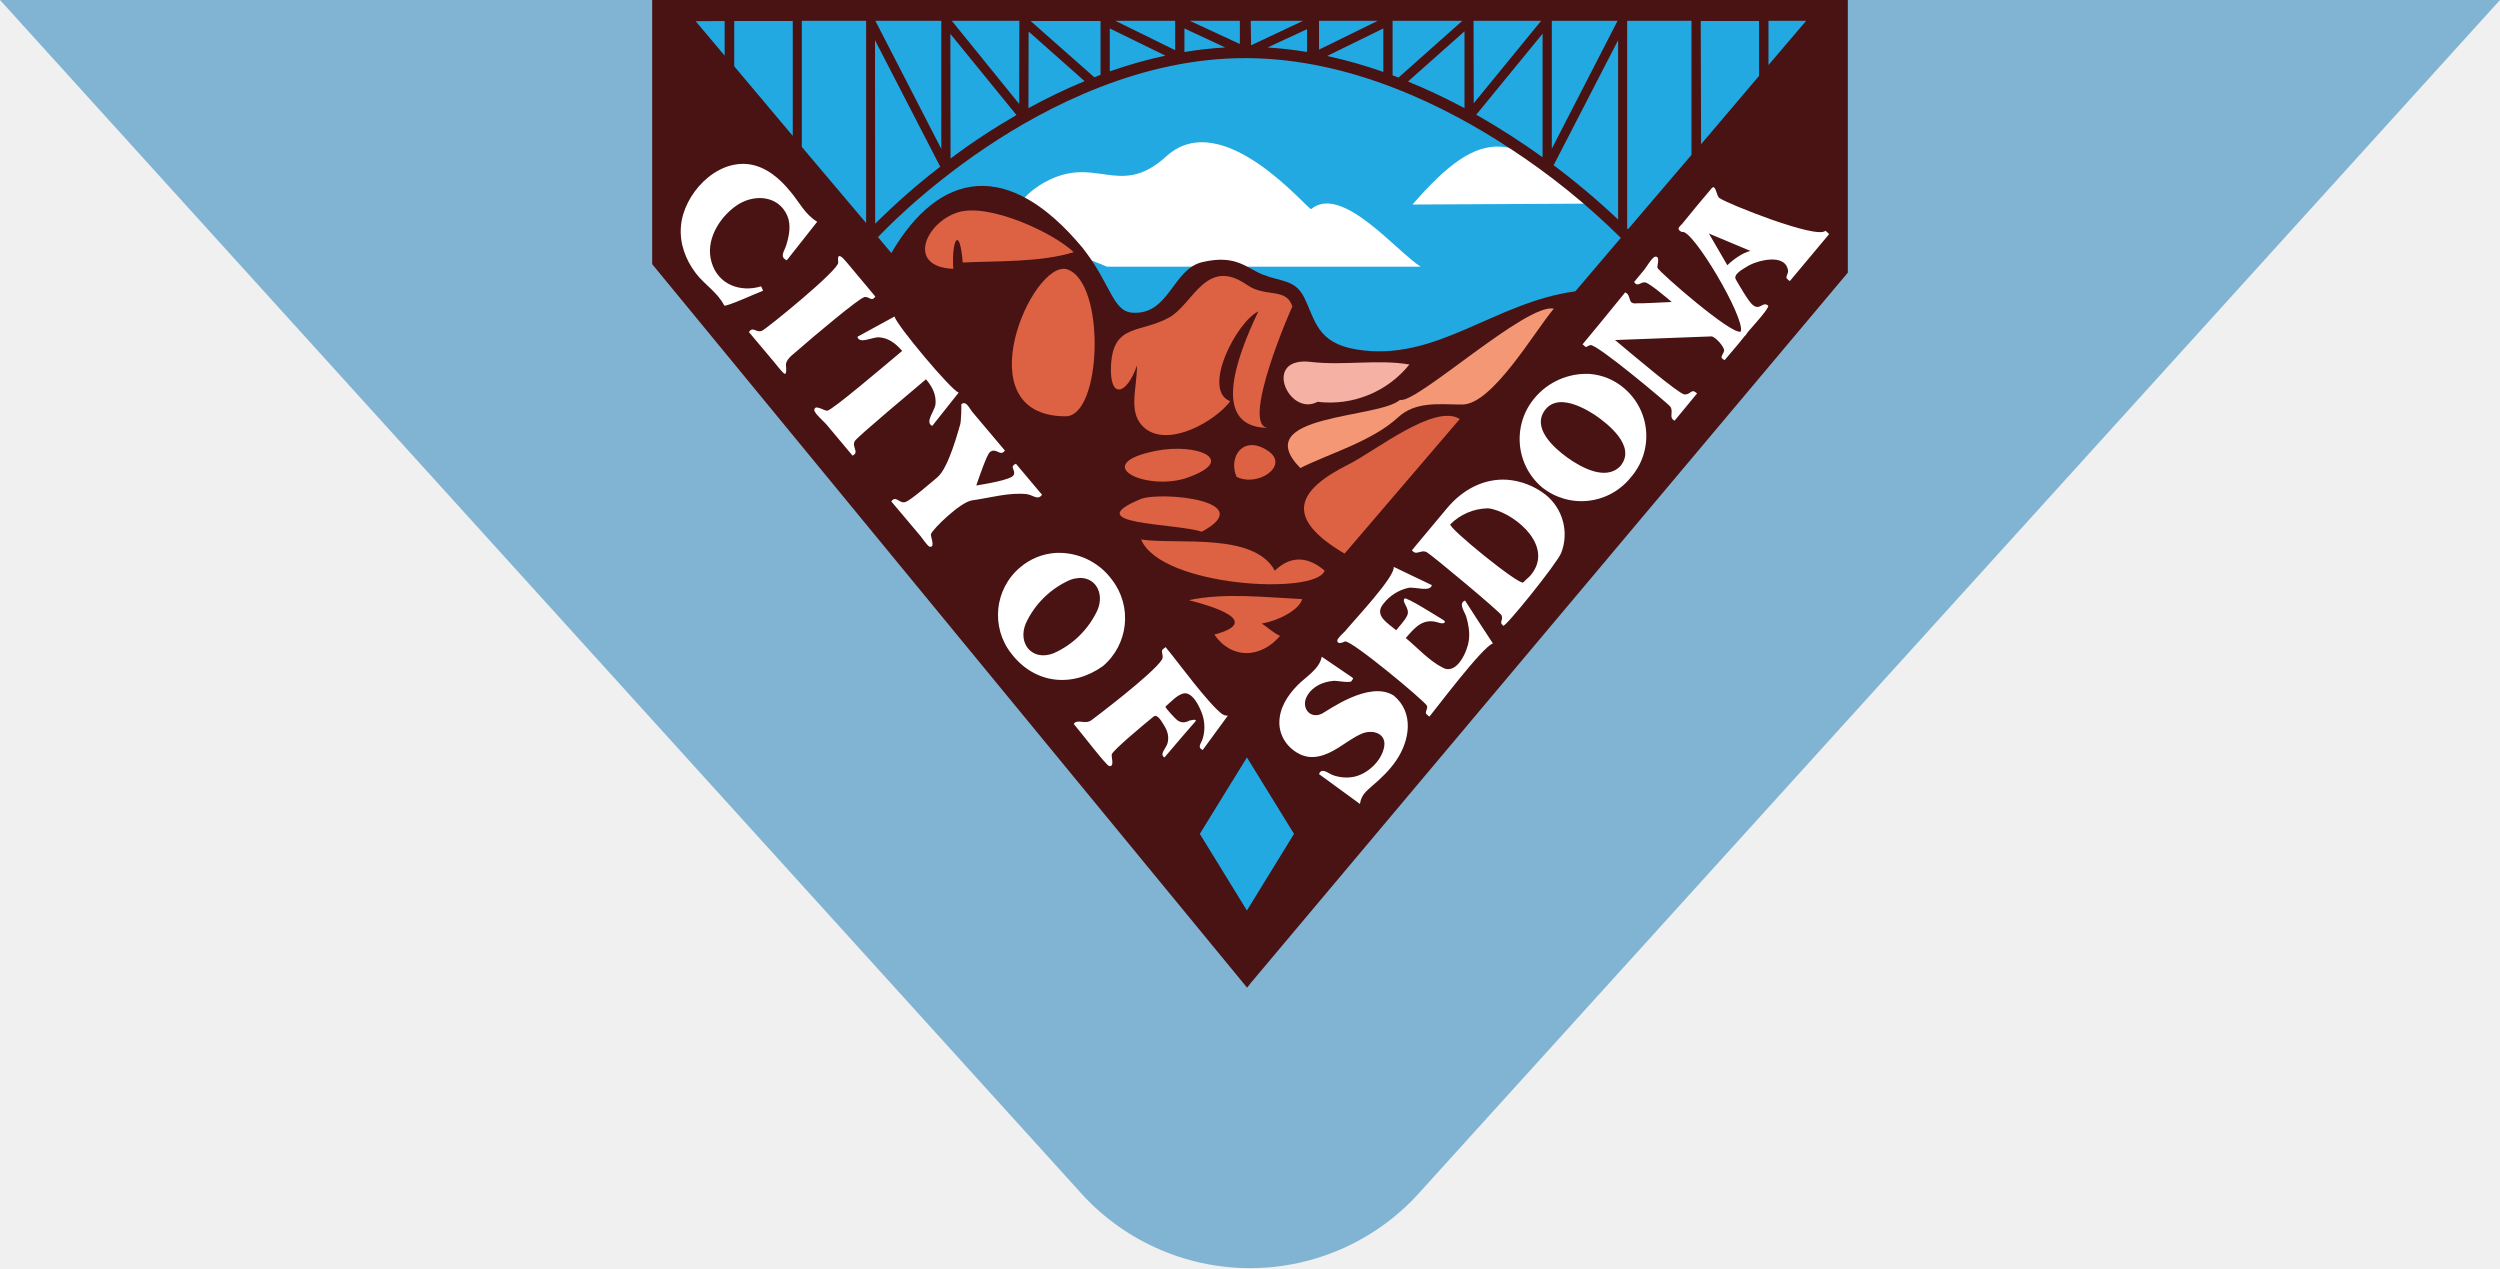
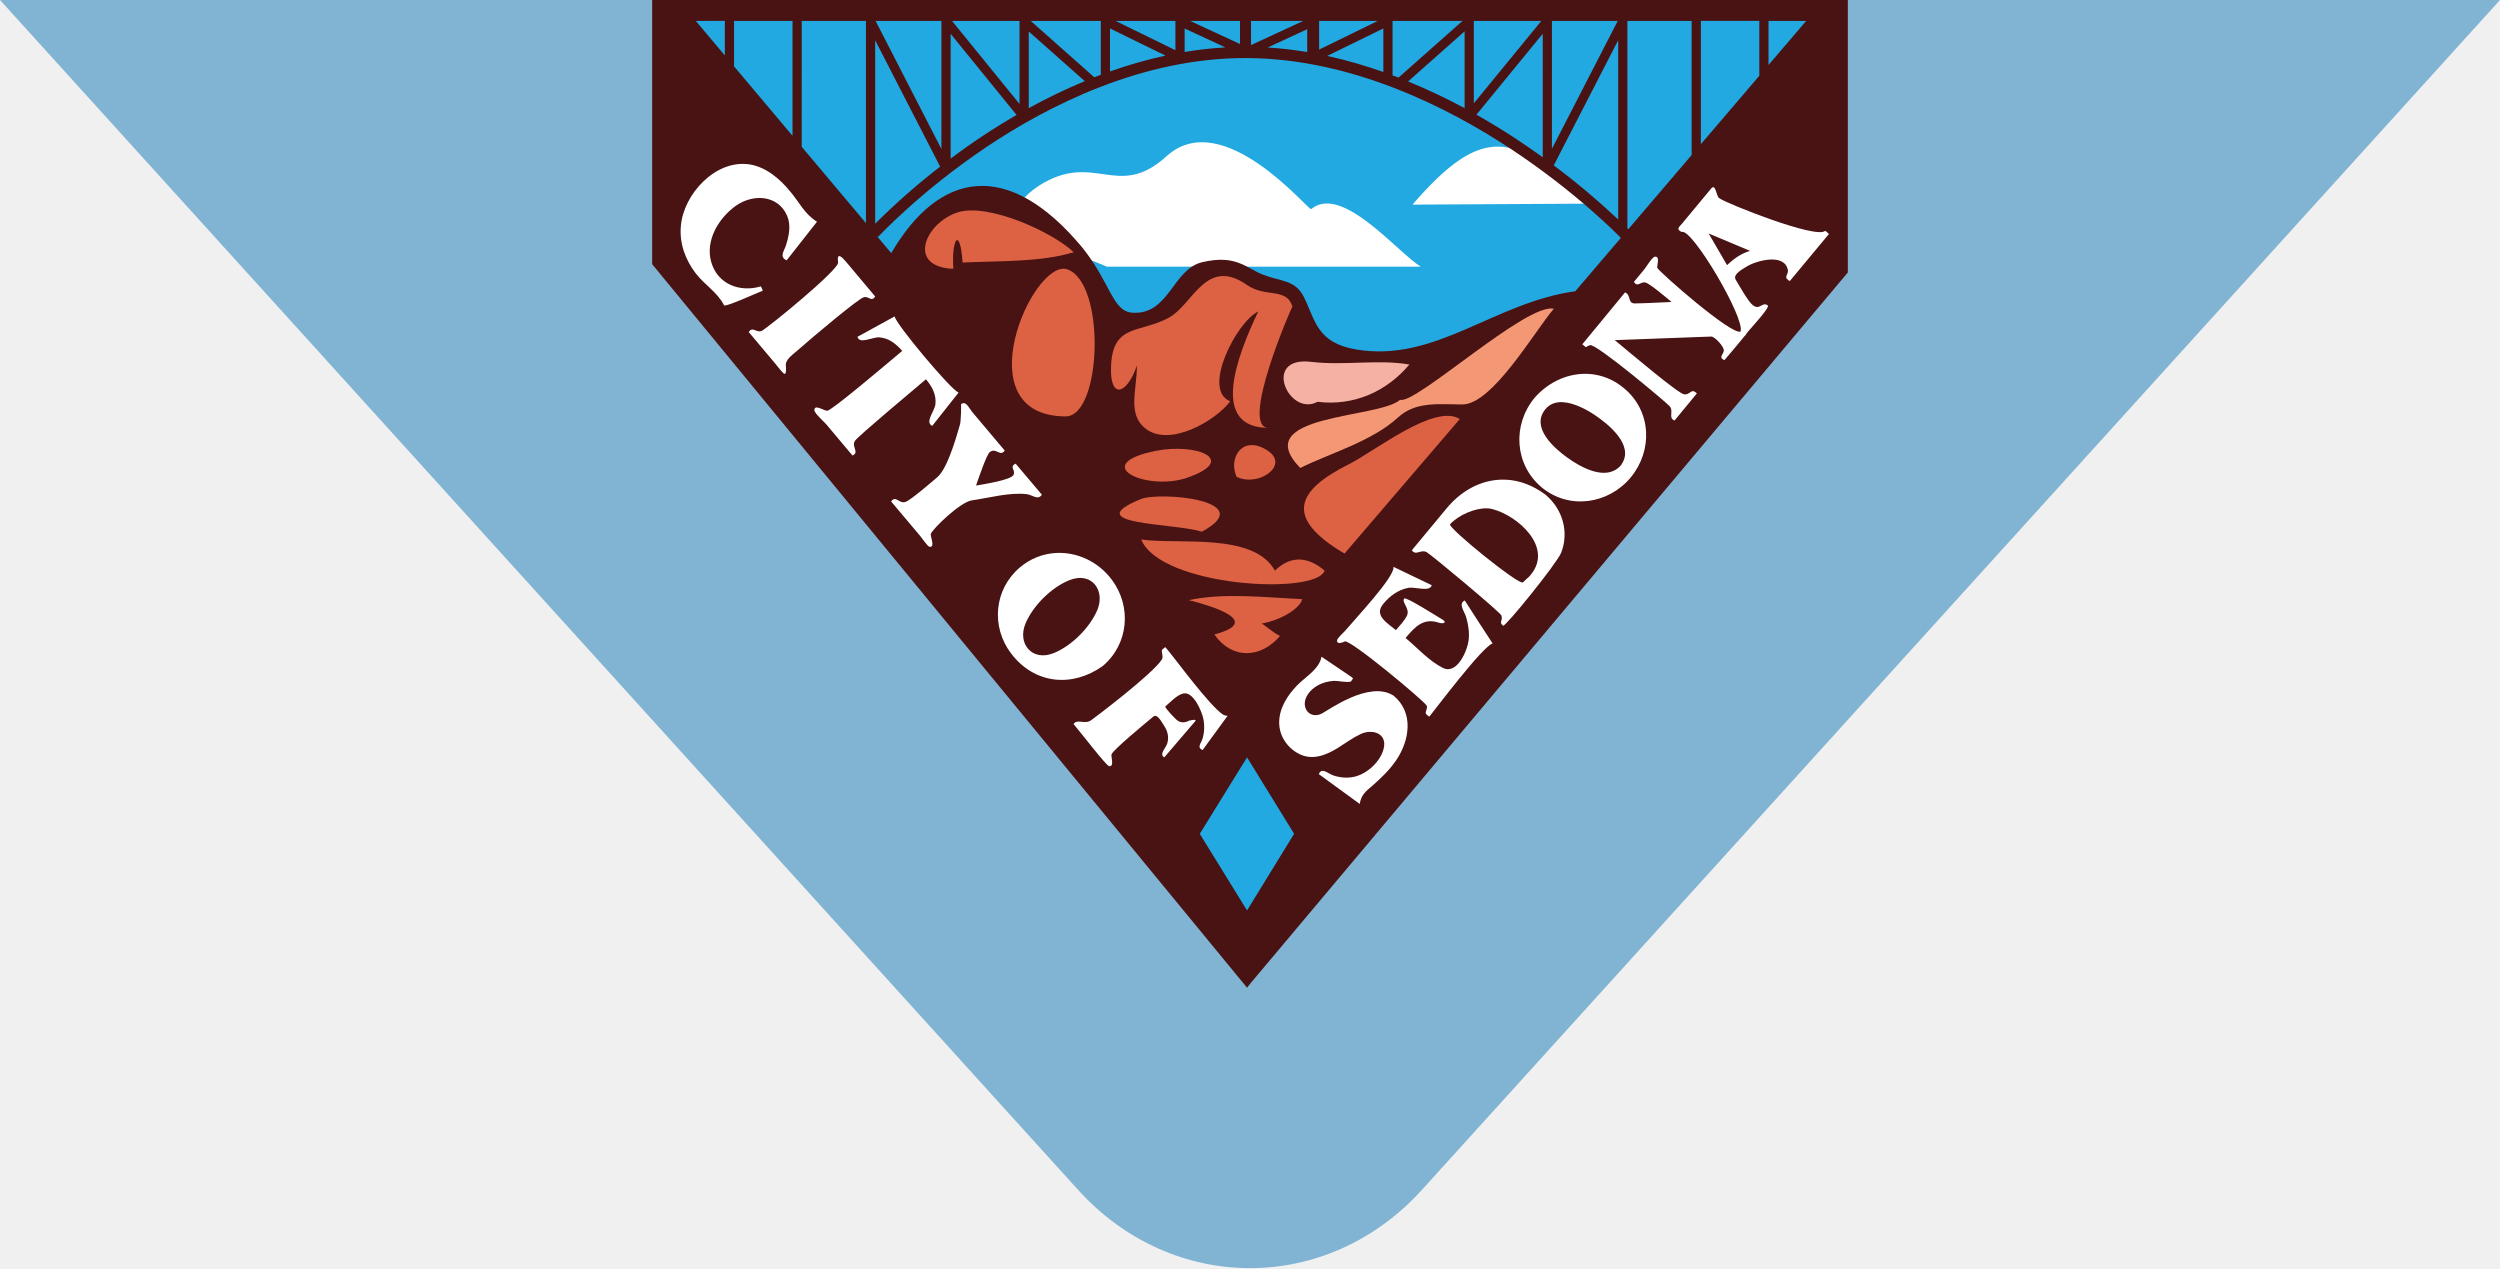
<svg xmlns="http://www.w3.org/2000/svg" viewBox="0 0 138 70">
-   <path d="M138 0H0l59.51 65.68a12.58 12.58 0 0018.98 0z" fill="#81b3d3" />
-   <path d="M36.69.46l32.15 37.88L100.86.69z" fill="#23a9e1" />
-   <path d="M61.1 14.72h17.32c-1.29-.8-4.36-4.58-6.04-3.18-.14.12-4.87-5.74-7.99-2.92-2.7 2.47-3.97-.32-7.04 1.63-3.5 2.32 2.02 3.69 3.75 4.47m26.73-3.48l-9.86.05c3.9-4.5 5.65-4.01 9.86-.05" fill="#fff" />
-   <path d="M97.62 3.59V1.15h2.08zm-49.24 9.4l.09.1c.02-.03 2.32-2.52 5.98-4.97 3.37-2.26 8.6-4.95 14.38-4.91 5.78.02 11.08 2.72 14.5 4.97a39.02 39.02 0 016.14 4.95l-2.51 2.95c-4.5.61-7.7 3.94-12.08 3.21-2.2-.36-2.27-1.63-2.9-2.89-.49-.97-1.26-.84-2.27-1.24-.93-.37-1.47-1.13-3.35-.69-1.64.39-1.82 2.94-3.86 2.79-1.1-.08-1.18-1.62-2.76-3.6-4.09-4.91-7.89-4.23-10.54.31L68.83 37.3zM40 1.16v1.91l-1.6-1.9zm53.88 0h3.22v3.03L93.9 7.96zm-4.06 11.46V1.15h3.55v7.4l-3.5 4.1a.97.97 0 00-.05-.04m-.5-10.39v9.9a41.05 41.05 0 00-3.56-3zm-4.17-.36v6.82a41.53 41.53 0 00-3.66-2.35zm-4.31-.13v4.24a32.83 32.83 0 00-3.12-1.47zm.5-.58h3.73L81.35 5.7zm4.32 0h3.63l-3.63 7.06zm-8.8 0h3.86L77.2 4.28l-.33-.12v-3zm-.5.42v2.4a25.93 25.93 0 00-3.1-.88zm-4.21.04v1.26a21.46 21.46 0 00-2.18-.25zm-6.77-.04l2.25 1.05c-.76.04-1.51.13-2.25.25zm-4.12 0l3.07 1.5a25.2 25.2 0 00-3.07.87zm3.61 1.2l-3.3-1.62h3.3zm3.57-.34l-2.76-1.28h2.76zm.6-1.28h2.89L69.06 2.5zm3.77 0h3.24l-3.24 1.59zM60.4 4.26l-3.51-3.1h3.86v2.97l-.35.14m-3.62-2.53l3.09 2.74a31.5 31.5 0 00-3.1 1.49zm-4.32.13l3.65 4.48a35.89 35.89 0 00-3.64 2.4zm-4.16.35L51.9 9.2a37.77 37.77 0 00-3.59 3.15zm3.66 6l-3.64-7.07h3.64zm4.3-2.48l-3.72-4.59h3.73zM43.76 7.5l-3.23-3.84v-2.5h3.23zm.5-6.35h3.55v11.16l-3.55-4.2zM69.06 0H36v14.58l32.84 39.94.22-.28L102 15.05V0z" fill="#491213" />
-   <path d="M66.23 46.03l2.6-4.22 2.6 4.22-2.6 4.23z" fill="#23a9e1" />
-   <path d="M74.22 30.56c-3.43-2.02-2.57-3.53.23-4.93 1.46-.73 4.75-3.38 6.13-2.5l-6.36 7.43m-2.34 2.51c-2.04-.1-4.33-.36-6.26.06 1.2.3 4.15 1.16 1.41 1.9.98 1.4 2.58 1.3 3.63.07-.43-.2-.66-.46-1.01-.68 1.08-.2 2.1-.82 2.23-1.35m1.24-1.57c-.93-.8-1.88-.84-2.75 0-1.16-2.14-5.4-1.42-7.38-1.72 1.07 2.61 9.65 3.1 10.13 1.72m-6.78-2.15c-1.56-.49-6.84-.37-3.38-1.8 1.06-.44 6.59.07 3.38 1.8m1.92-3.03c-.48-1.08.36-2.36 1.74-1.43 1.2.81-.56 2.02-1.74 1.43m-2.84.09c-2.26.68-5.27-.79-1.63-1.52 2.26-.46 4.67.5 1.63 1.52.1-.03-.08.03 0 0m-2.66-6.24c-.55 1.63-1.54 1.93-1.43-.04.13-2.27 1.61-1.73 3.2-2.6 1.33-.73 2.04-3.39 4.31-1.8 1.02.71 2.18.12 2.5 1.2-.01-.06-2.95 6.69-1.31 6.69-3.22 0-1.8-3.85-.57-6.43-1.2.57-3.15 4.34-1.55 4.96-.83 1.1-3.37 2.56-4.7 1.5-1-.82-.44-2.16-.45-3.48m-3.97 2.81c-5.6-.04-1.81-8.64.1-8.12 2.18.7 1.94 8.2-.1 8.12m-6.17-8.14c-2.62-.11-1.52-2.57.26-3.12 1.7-.53 5.25 1.11 6.39 2.2-1.8.56-4.15.48-6.13.57-.15-2.03-.62-1.32-.52.35" fill="#dc6243" />
-   <path d="M71.77 25.83c-2.9-2.98 4.35-2.71 5.51-3.76.85.28 7-5.38 8.49-5.03-1.07 1.26-3.39 5.29-5.05 5.29-1.27 0-2.56-.2-3.55.71-1.44 1.33-3.84 2.01-5.4 2.8" fill="#f49774" />
-   <path d="M72.73 22.18c-1.6.86-3.1-2.54-.35-2.2 1.82.21 3.67-.16 5.42.14a5.63 5.63 0 01-5.07 2.06" fill="#f4b1a4" />
-   <path d="M51.11 20.93c.34.4.58.84.53 1.38-.04.37-.61 1-.18 1.2l1.46-1.84c-.4-.1-3.49-3.8-3.54-4.2l-2.05 1.12c.1.43.84 0 1.2.03.54.04.93.36 1.27.75-1.12.94-3.85 3.26-4.13 3.3-.15.03-.71-.39-.72-.03 0 .17.56.66.66.78l1.45 1.73c.4-.19-.07-.48.13-.81.15-.24 3.18-2.77 3.92-3.4M47.7 16.4c.29-.06.4.29.62-.03l-1.59-1.9c-.24-.28-.54-.6-.46.02.06.4-3.97 3.67-4.21 3.77-.31.13-.5-.27-.72.07l1.42 1.69c.16.19.31.4.49.57.22.22.13-.43.14-.38-.06-.33.34-.61.56-.8 1-.88 3.5-2.97 3.75-3m-5.7-.6c-1.14.34-2.36-.1-2.72-1.33-.36-1.19.4-2.44 1.34-3.11.93-.67 2.33-.63 2.84.54.22.52.1 1.1-.06 1.63-.1.32-.39.64.03.83l1.68-2.13c-.69-.41-.99-1.1-1.5-1.69-.57-.7-1.33-1.35-2.25-1.48-1.87-.26-3.62 1.66-3.77 3.4-.09.95.25 1.86.81 2.6.49.65 1.21 1.06 1.58 1.8.17.05 1.76-.68 2.14-.82-.04-.08-.06-.18-.11-.24-.5.15 0 0 0 0m25.5 23.64c-.74-.5-2.6-3.05-2.96-3.47l-.21-.26-.16.13c-.12.1.08.37-.04.56-.51.8-3.74 3.23-3.9 3.35-.36.25-.76-.1-.97.2.47.56 1.8 2.3 1.96 2.33.31.05.1-.53.14-.65.08-.24 1.7-1.59 2.3-2.08.22-.18.45.27.58.47.2.31.3.65.19 1.02-.07.24-.46.6-.16.76.4-.47 1.53-1.8 1.7-1.98.16-.2-.37-.03-.31-.06-.24.13-.47.15-.69-.02-.06-.04-.7-.7-.64-.75.28-.24.62-.63.98-.72.56-.14 1.03.99 1.11 1.38.08.38.07.77-.05 1.14-.08.25-.31.45.01.6l1.39-1.9a.46.46 0 01-.26-.05c-.08-.06.09.04 0 0m-9.23-8.93a3.35 3.35 0 00-1.98.8 3.44 3.44 0 00-.49 4.75c1.3 1.7 3.38 1.9 5.06.7a3.47 3.47 0 00.5-4.77 3.63 3.63 0 00-3.09-1.48zm1.2 1.39c.94-.1 1.5.8 1.09 1.77a4.83 4.83 0 01-2.42 2.38c-1.18.46-2.01-.54-1.53-1.66a4.84 4.84 0 012.42-2.38c.15-.06.3-.1.43-.1zm-2.8-4.63c.32.04.6.36.83.03l-1.44-1.71c-.4.17.02.35-.13.63-.16.27-1.66.5-2.06.57.14-.41.58-1.7.75-1.84.35-.29.57.28.83-.09l-1.78-2.11c-.2-.24-.36-.67-.63-.44.02-.02 0 .95-.06 1.12-.06.16-.61 2.36-1.25 2.9-.32.27-1.46 1.26-1.76 1.37-.35.12-.53-.4-.79-.03l1.62 1.92c.08.1.39.56.5.58.33.06.03-.58.07-.7.1-.28 1.62-1.77 2.27-1.86.95-.13 2.08-.46 3.04-.34.22.03-.23-.03 0 0m24.24 6.77c.12.42.2.86.14 1.3-.07.57-.64 1.9-1.41 1.52-.76-.37-1.43-1.12-2.07-1.65.52-.61.97-1.14 1.85-.84.24.08.44-.03.2-.17-.27-.16-2.03-1.28-2.12-1.17-.18.2.34.56.14.95-.15.3-.4.54-.6.8-.47-.4-1.25-.82-.7-1.47a2.4 2.4 0 011.37-.87c.37-.07 1.2.25 1.3-.15l-2.11-1.01c.11.52-2.18 2.94-2.68 3.55-.08.08-.43.4-.43.51-.01.28.4.07.42.06.32-.12 4.43 3.31 4.53 3.55.06.18-.15.37-.02.47 0 0 .15.14.16.12.26-.3 2.94-3.88 3.5-4.03a239.66 239.66 0 01-1.54-2.37c-.39.16-.02.61.07.9m-4 4.35c-1.35-.87-3.64.83-3.98 1-.67.31-1.16-.36-.81-.98.3-.54.9-.8 1.5-.84.18 0 .87.13.95.02.08-.13.14-.14.02-.22l-1.66-1.13c-.12.69-.9 1.12-1.35 1.59-.54.55-.99 1.25-.99 2.05 0 .73.44 1.39 1.09 1.72.74.39 1.5.08 2.16-.33.4-.25.81-.56 1.25-.76.64-.3 1.5-.04 1.26.82-.18.7-.87 1.34-1.56 1.52-.4.1-.82.07-1.21-.06-.28-.09-.65-.47-.8-.07l2.26 1.65c.07-.5.34-.7.7-1.02.48-.41.94-.85 1.3-1.38.75-1.1 1-2.64-.13-3.58m17.61-28.06a.22.22 0 00-.08.07l-.8.95-.8.98c-.18.2-.36.3-.03.47.54-.27 3.52 4.77 3.25 5.49-.47.24-4.5-3.28-4.6-3.52-.03-.1.18-.66-.13-.61-.15.02-.49.58-.58.7l-.58.7c.22.3.34-.02.62.02.25.05 1.2.86 1.46 1.08-.47.02-1.74.09-1.9.07-.6.08-.28-.43-.67-.6l-1.47 1.8-.86 1.04c-.04.04-.03.02.03.07.21.18.07.1.37 0 .33-.11 4.25 3.2 4.4 3.37.24.3-.1.64.26.8l1.17-1.42c.06-.07.1-.07.01-.13-.27-.23-.3.14-.65.1-.34-.06-2.85-2.19-3.82-3l5.32-.2c.2 0 .74.59.7.8-.06.24-.3.36.03.51.3-.37.64-.74.94-1.12l.15-.19a.48.48 0 00.14-.17l.1-.13c.28-.32 1.17-1.3 1.07-1.4-.3-.26-.45.3-.85-.04-.22-.16-.79-1.16-.93-1.4-.17-.29.4-.58.62-.72.5-.32 2.11-.77 2.26.22.03.17-.17.36-.05.46.03.02.13.16.17.1l2.15-2.57c-.07-.05-.14-.15-.21-.18-.48.48-5.47-1.52-5.83-1.8-.17-.06-.2-.67-.38-.6zm-.22 2.55l2.29.96c-.23.06-.45.17-.65.3a3.71 3.71 0 00-.62.49l-1.02-1.75zm-6.59 7.75a3.72 3.72 0 00-3.02 1.32 3.5 3.5 0 00.4 4.94 3.48 3.48 0 004.9-.55 3.46 3.46 0 00-.38-4.93 3.3 3.3 0 00-1.9-.78zm-1.45 1.56c.62.04 1.31.42 1.74.7.78.53 2.22 1.7 1.48 2.74a.8.8 0 01-.05.07.16.16 0 01-.02.02c-.8.84-2.18.06-2.92-.47-.75-.54-2.02-1.67-1.2-2.67.25-.31.6-.41.97-.39zm-3.12 4.28c-1.22-.07-2.4.5-3.3 1.58l-1.93 2.31c.23.34.5-.07.83.12.28.16 4.05 3.3 4.12 3.48.1.3-.17.36.09.57.11.1 2.94-3.4 3.2-4.02a2.82 2.82 0 00-.86-3.21 3.94 3.94 0 00-2.15-.83zm-1.06 1.58c.1 0 .19.02.27.04 1.42.36 3.38 2.11 2.13 3.63-.16.19-.03.03-.43.42-.2.19-4.18-3.04-4.02-3.21a3 3 0 012.05-.88z" fill="#fff" />
+   <path d="M138 0H0l59.51 65.68c5.22 5.761 13.76 5.761 18.98 0z" fill="#81b3d3" />
+   <path d="M36.687.457l32.148 37.879 32.02-37.65z" fill="#23a9e1" />
+   <path d="M61.1 14.719h17.32c-1.29-.8-4.355-4.582-6.043-3.176-.137.115-4.871-5.744-7.982-2.921-2.713 2.466-3.973-.323-7.048 1.63-3.505 2.318 2.026 3.684 3.753 4.467m26.73-3.478l-9.86.054c3.896-4.5 5.647-4.018 9.86-.054" fill="#fff" />
+   <path d="M97.622 3.588V1.154h2.08zm-49.245 9.41l.09.083c.024-.024 2.327-2.511 5.983-4.964 3.367-2.259 8.592-4.944 14.383-4.912 5.778.028 11.077 2.722 14.506 4.977 3.665 2.41 6.027 4.84 6.132 4.95l-2.515 2.945c-4.488.616-7.702 3.945-12.077 3.217-2.205-.366-2.271-1.632-2.902-2.893-.484-.969-1.256-.846-2.263-1.24-.937-.366-1.479-1.128-3.351-.688-1.642.385-1.822 2.933-3.865 2.787-1.096-.079-1.175-1.621-2.755-3.596-4.09-4.915-7.892-4.235-10.547.308l19.638 23.33zM40.011 1.153V3.06l-1.604-1.906zm53.876 0h3.227v3.03L93.887 7.96zM89.832 12.61V1.154h3.546v7.404l-3.5 4.098a.966.966 0 0 0-.046-.046m-.508-10.389v9.894a41.051 41.051 0 0 0-3.557-2.986zm-4.165-.358v6.819c-.463-.334-.95-.673-1.465-1.012-.664-.438-1.4-.892-2.194-1.34zm-4.312-.133v4.24a32.83 32.83 0 0 0-3.12-1.474zm.508-.576h3.727l-3.727 4.55zm4.312 0H89.3l-3.634 7.06zm-8.797 0h3.86L77.2 4.282c-.109-.042-.221-.081-.331-.122V1.154zm-.509.417v2.403a25.927 25.927 0 0 0-3.1-.887zm-4.203.042v1.26a21.458 21.458 0 0 0-2.179-.252zm-6.766-.039l2.248 1.042c-.762.043-1.512.13-2.248.253zm-4.12-.003l3.065 1.498c-1.06.229-2.083.528-3.066.875zm3.61 1.2l-3.304-1.617h3.305zm3.566-.342l-2.754-1.275h2.754zm.609-1.275h2.881l-2.881 1.334zm3.759 0h3.24l-3.24 1.584zM60.405 4.265l-3.51-3.11h3.869V4.13l-.359.135m-3.618-2.527l3.093 2.741a31.493 31.493 0 0 0-3.093 1.489zm-4.312.128l3.64 4.48a35.89 35.89 0 0 0-3.64 2.41zm-4.165.358l3.586 6.974a37.772 37.772 0 0 0-3.586 3.151zm3.656 6l-3.634-7.07h3.634zm4.312-2.485l-3.726-4.585h3.726zM43.747 7.497L40.52 3.664v-2.51h3.227zm.508-6.343H47.8v11.16l-3.546-4.212zm24.8-1.153H36v14.582L68.836 54.52l.22-.275L102 15.04V0z" fill="#491213" />
+   <path d="M66.227 46.026l2.61-4.22 2.598 4.22-2.598 4.23z" fill="#23a9e1" />
+   <path d="M74.218 30.556c-3.433-2.02-2.564-3.523.23-4.925 1.462-.734 4.754-3.38 6.133-2.499l-6.363 7.424m-2.334 2.517c-2.046-.095-4.33-.365-6.262.055 1.207.302 4.151 1.165 1.41 1.894.983 1.407 2.578 1.317 3.624.082-.425-.209-.655-.466-1.007-.686 1.085-.196 2.1-.822 2.235-1.345m1.235-1.574c-.933-.796-1.877-.84-2.746 0-1.165-2.137-5.4-1.421-7.379-1.72 1.065 2.614 9.65 3.102 10.124 1.72m-6.773-2.151c-1.565-.485-6.84-.364-3.388-1.794 1.065-.441 6.593.063 3.388 1.794m1.912-3.03c-.477-1.077.365-2.36 1.74-1.428 1.199.813-.552 2.017-1.74 1.428m-2.836.091c-2.265.679-5.273-.784-1.63-1.52 2.261-.456 4.666.506 1.63 1.52.091-.027-.084.028 0 0m-2.665-6.234c-.545 1.624-1.533 1.927-1.423-.045.126-2.274 1.609-1.729 3.2-2.6 1.324-.726 2.038-3.385 4.31-1.795 1.014.71 2.176.116 2.5 1.19-.016-.054-2.95 6.692-1.318 6.692-3.22 0-1.8-3.845-.568-6.426-1.198.574-3.143 4.341-1.546 4.961-.831 1.095-3.372 2.561-4.696 1.492-1.006-.81-.447-2.158-.459-3.47m-3.963 2.811c-5.596-.046-1.813-8.648.091-8.128 2.19.696 1.944 8.194-.091 8.128m-6.17-8.146c-2.624-.109-1.526-2.567.257-3.121 1.695-.528 5.25 1.114 6.39 2.205-1.808.555-4.146.476-6.134.568-.146-2.026-.62-1.32-.512.348" fill="#dc6243" />
+   <path d="M71.774 25.832c-2.908-2.987 4.342-2.712 5.51-3.763.85.284 6.99-5.377 8.485-5.025-1.074 1.26-3.388 5.282-5.047 5.282-1.275 0-2.565-.19-3.552.718-1.444 1.33-3.837 2.006-5.396 2.788" fill="#f49774" />
+   <path d="M72.727 22.18c-1.592.856-3.098-2.536-.349-2.206 1.826.22 3.676-.154 5.42.147-1.251 1.487-3.056 2.306-5.071 2.059" fill="#f4b1a4" />
+   <path d="M51.113 20.935c.333.401.578.834.523 1.374-.038.375-.607 1.006-.175 1.198l1.455-1.84c-.39-.098-3.482-3.796-3.532-4.201l-2.051 1.126c.106.429.84.003 1.203.03.538.038.926.363 1.268.747-1.12.94-3.85 3.257-4.138 3.305-.146.023-.706-.39-.714-.037-.004.17.553.659.659.786l1.447 1.722c.401-.183-.072-.475.133-.807.15-.243 3.181-2.77 3.922-3.403m-3.423-4.531c.287-.062.405.282.622-.036l-1.59-1.894c-.241-.287-.546-.595-.459.012.058.409-3.969 3.677-4.215 3.778-.31.128-.492-.27-.72.063.475.564.948 1.129 1.424 1.693.16.19.309.397.485.573.22.22.135-.437.145-.38-.06-.333.342-.616.555-.797 1.004-.884 3.505-2.979 3.753-3.012m-5.694-.595c-1.147.34-2.37-.107-2.731-1.326-.353-1.191.398-2.439 1.344-3.117.935-.67 2.33-.63 2.84.544.224.52.102 1.108-.061 1.625-.105.328-.388.649.035.836.56-.711 1.118-1.421 1.676-2.133-.684-.41-.985-1.092-1.493-1.684-.572-.696-1.34-1.35-2.26-1.483-1.864-.264-3.62 1.66-3.762 3.405-.089.946.242 1.849.808 2.597.487.645 1.213 1.054 1.581 1.788.17.062 1.756-.67 2.133-.815-.033-.072-.057-.178-.11-.237-.494.146 0 0 0 0m25.512 23.636c-.747-.499-2.613-3.044-2.969-3.468l-.213-.253c-.007-.01-.185.145-.16.124-.112.094.086.372-.034.56-.515.806-3.738 3.236-3.905 3.352-.36.25-.756-.103-.967.206.467.554 1.805 2.3 1.96 2.325.311.05.096-.53.136-.649.08-.24 1.71-1.588 2.304-2.084.218-.183.447.276.577.468.212.315.307.65.193 1.019-.075.24-.465.597-.162.762.402-.47 1.533-1.788 1.696-1.98.164-.19-.367-.023-.304-.056-.24.124-.466.153-.69-.018-.063-.047-.707-.702-.643-.757.28-.235.623-.625.984-.714.56-.138 1.027.984 1.11 1.382.078.375.067.77-.05 1.136-.08.251-.316.452.012.604l1.383-1.896a.463.463 0 0 1-.258-.063c-.083-.056.09.045 0 0m-9.227-8.921a3.35 3.35 0 0 0-1.977.793c-1.43 1.203-1.616 3.275-.492 4.753 1.292 1.702 3.374 1.895 5.059.694 1.43-1.205 1.612-3.282.5-4.766-.758-1.01-1.932-1.54-3.09-1.474zm1.19 1.386c.949-.108 1.503.799 1.099 1.768-.42.98-1.43 1.989-2.424 2.38-1.18.465-2.011-.537-1.531-1.657.422-.984 1.43-1.983 2.426-2.38.15-.059.294-.095.43-.11zm-2.783-4.63c.308.038.601.356.824.027l-1.447-1.712c-.386.174.03.356-.126.63-.158.277-1.662.507-2.062.578.146-.418.58-1.698.752-1.84.353-.29.573.28.832-.092l-1.78-2.112c-.2-.238-.362-.667-.636-.441.024-.02.003.955-.058 1.125-.056.153-.608 2.361-1.25 2.901-.32.27-1.453 1.256-1.755 1.362-.35.122-.535-.389-.792-.025l1.617 1.92c.082.096.391.56.498.58.339.06.04-.58.074-.706.098-.28 1.623-1.765 2.27-1.856.948-.133 2.077-.455 3.039-.34.22.027-.229-.028 0 0m24.239 6.77c.124.421.194.865.14 1.305-.07.566-.636 1.898-1.411 1.519-.76-.373-1.425-1.122-2.07-1.657.52-.608.978-1.135 1.853-.84.24.08.446-.024.194-.17-.263-.153-2.022-1.276-2.117-1.169-.175.202.343.564.143.957-.148.29-.396.54-.605.79-.467-.394-1.248-.813-.685-1.464.352-.428.811-.76 1.361-.87.368-.075 1.195.252 1.302-.146-.705-.34-1.41-.677-2.115-1.016.115.52-2.173 2.937-2.681 3.548-.074.088-.427.395-.431.517-.006.278.403.062.427.054.315-.116 4.424 3.317 4.526 3.552.065.182-.144.373-.02.475-.006-.006.148.14.165.12.253-.304 2.936-3.88 3.489-4.036a239.664 239.664 0 0 1-1.537-2.372c-.383.168-.013.616.072.903m-4 4.352c-1.348-.87-3.633.83-3.976.994-.675.319-1.162-.353-.812-.975.304-.54.904-.801 1.5-.837.18-.01.875.128.946.017.084-.131.148-.142.028-.224-.557-.375-1.112-.75-1.667-1.126-.115.685-.9 1.121-1.348 1.585-.534.555-.987 1.253-.987 2.05 0 .736.441 1.39 1.089 1.726.737.384 1.505.076 2.158-.331.407-.255.814-.556 1.249-.76.646-.303 1.495-.041 1.267.824-.183.696-.876 1.337-1.56 1.519-.4.106-.825.07-1.216-.059-.28-.091-.645-.476-.799-.072l2.26 1.647c.068-.493.34-.708.706-1.015.477-.419.933-.858 1.294-1.383.753-1.1 1-2.638-.132-3.58m17.617-28.065a.222.222 0 0 0-.088.072l-.79.95-.814.982c-.168.204-.349.296-.025.467.543-.272 3.518 4.768 3.252 5.492-.47.244-4.49-3.283-4.598-3.516-.033-.095.178-.662-.136-.613-.149.023-.484.583-.578.697l-.577.695c.216.315.336-.013.623.028.249.05 1.198.864 1.456 1.08-.47.017-1.743.086-1.905.074-.586.073-.275-.431-.66-.605l-1.478 1.795-.86 1.043c-.035.042-.03.02.031.072.215.177.068.109.37.004.328-.115 4.256 3.2 4.398 3.369.245.292-.1.633.268.793l1.168-1.418c.059-.072.091-.066.013-.13-.277-.228-.309.138-.65.1-.346-.057-2.855-2.186-3.828-2.992l5.322-.197c.195-.007.74.581.695.79-.052.244-.301.361.034.515.311-.374.64-.746.945-1.125l.148-.184a.478.478 0 0 0 .135-.172l.11-.137c.275-.314 1.169-1.303 1.062-1.396-.3-.26-.446.302-.844-.035-.226-.162-.793-1.16-.935-1.402-.172-.292.394-.583.625-.727.504-.313 2.107-.767 2.26.227.025.167-.177.357-.055.457.028.024.133.156.176.105l2.142-2.576c-.063-.053-.135-.147-.21-.176-.474.473-5.466-1.52-5.83-1.795-.166-.066-.192-.673-.372-.611zm-.225 2.553c.764.318 1.526.638 2.287.96-.23.064-.447.166-.648.293h-.002a3.71 3.71 0 0 0-.621.495l-1.016-1.748zm-6.588 7.753c-1.107-.076-2.23.41-3.023 1.317-1.235 1.5-1.112 3.678.393 4.945 1.518 1.25 3.68.932 4.916-.55 1.232-1.496 1.147-3.68-.385-4.934a3.302 3.302 0 0 0-1.9-.778zm-1.449 1.559c.622.038 1.31.414 1.742.703.78.521 2.214 1.687 1.477 2.738.048-.058.083-.097-.05.07a.162.162 0 0 1-.018.018c-.8.84-2.18.063-2.924-.474-.745-.538-2.022-1.668-1.207-2.664.257-.314.607-.414.98-.391zm-3.127 4.28c-1.214-.067-2.403.496-3.299 1.576-.642.771-1.282 1.544-1.922 2.316.228.332.495-.078.827.113.283.163 4.053 3.312 4.115 3.485.106.297-.165.356.094.568.111.093 2.944-3.405 3.203-4.02.448-1.139.091-2.387-.82-3.175.073.06.177.145-.042-.037-.69-.518-1.427-.787-2.156-.827zm-1.053 1.58c.095.003.184.016.266.037 1.422.363 3.384 2.115 2.129 3.628-.156.193-.029.035-.432.422-.198.19-4.179-3.034-4.02-3.209.475-.521 1.396-.904 2.057-.879z" fill="#fff" />
</svg>
